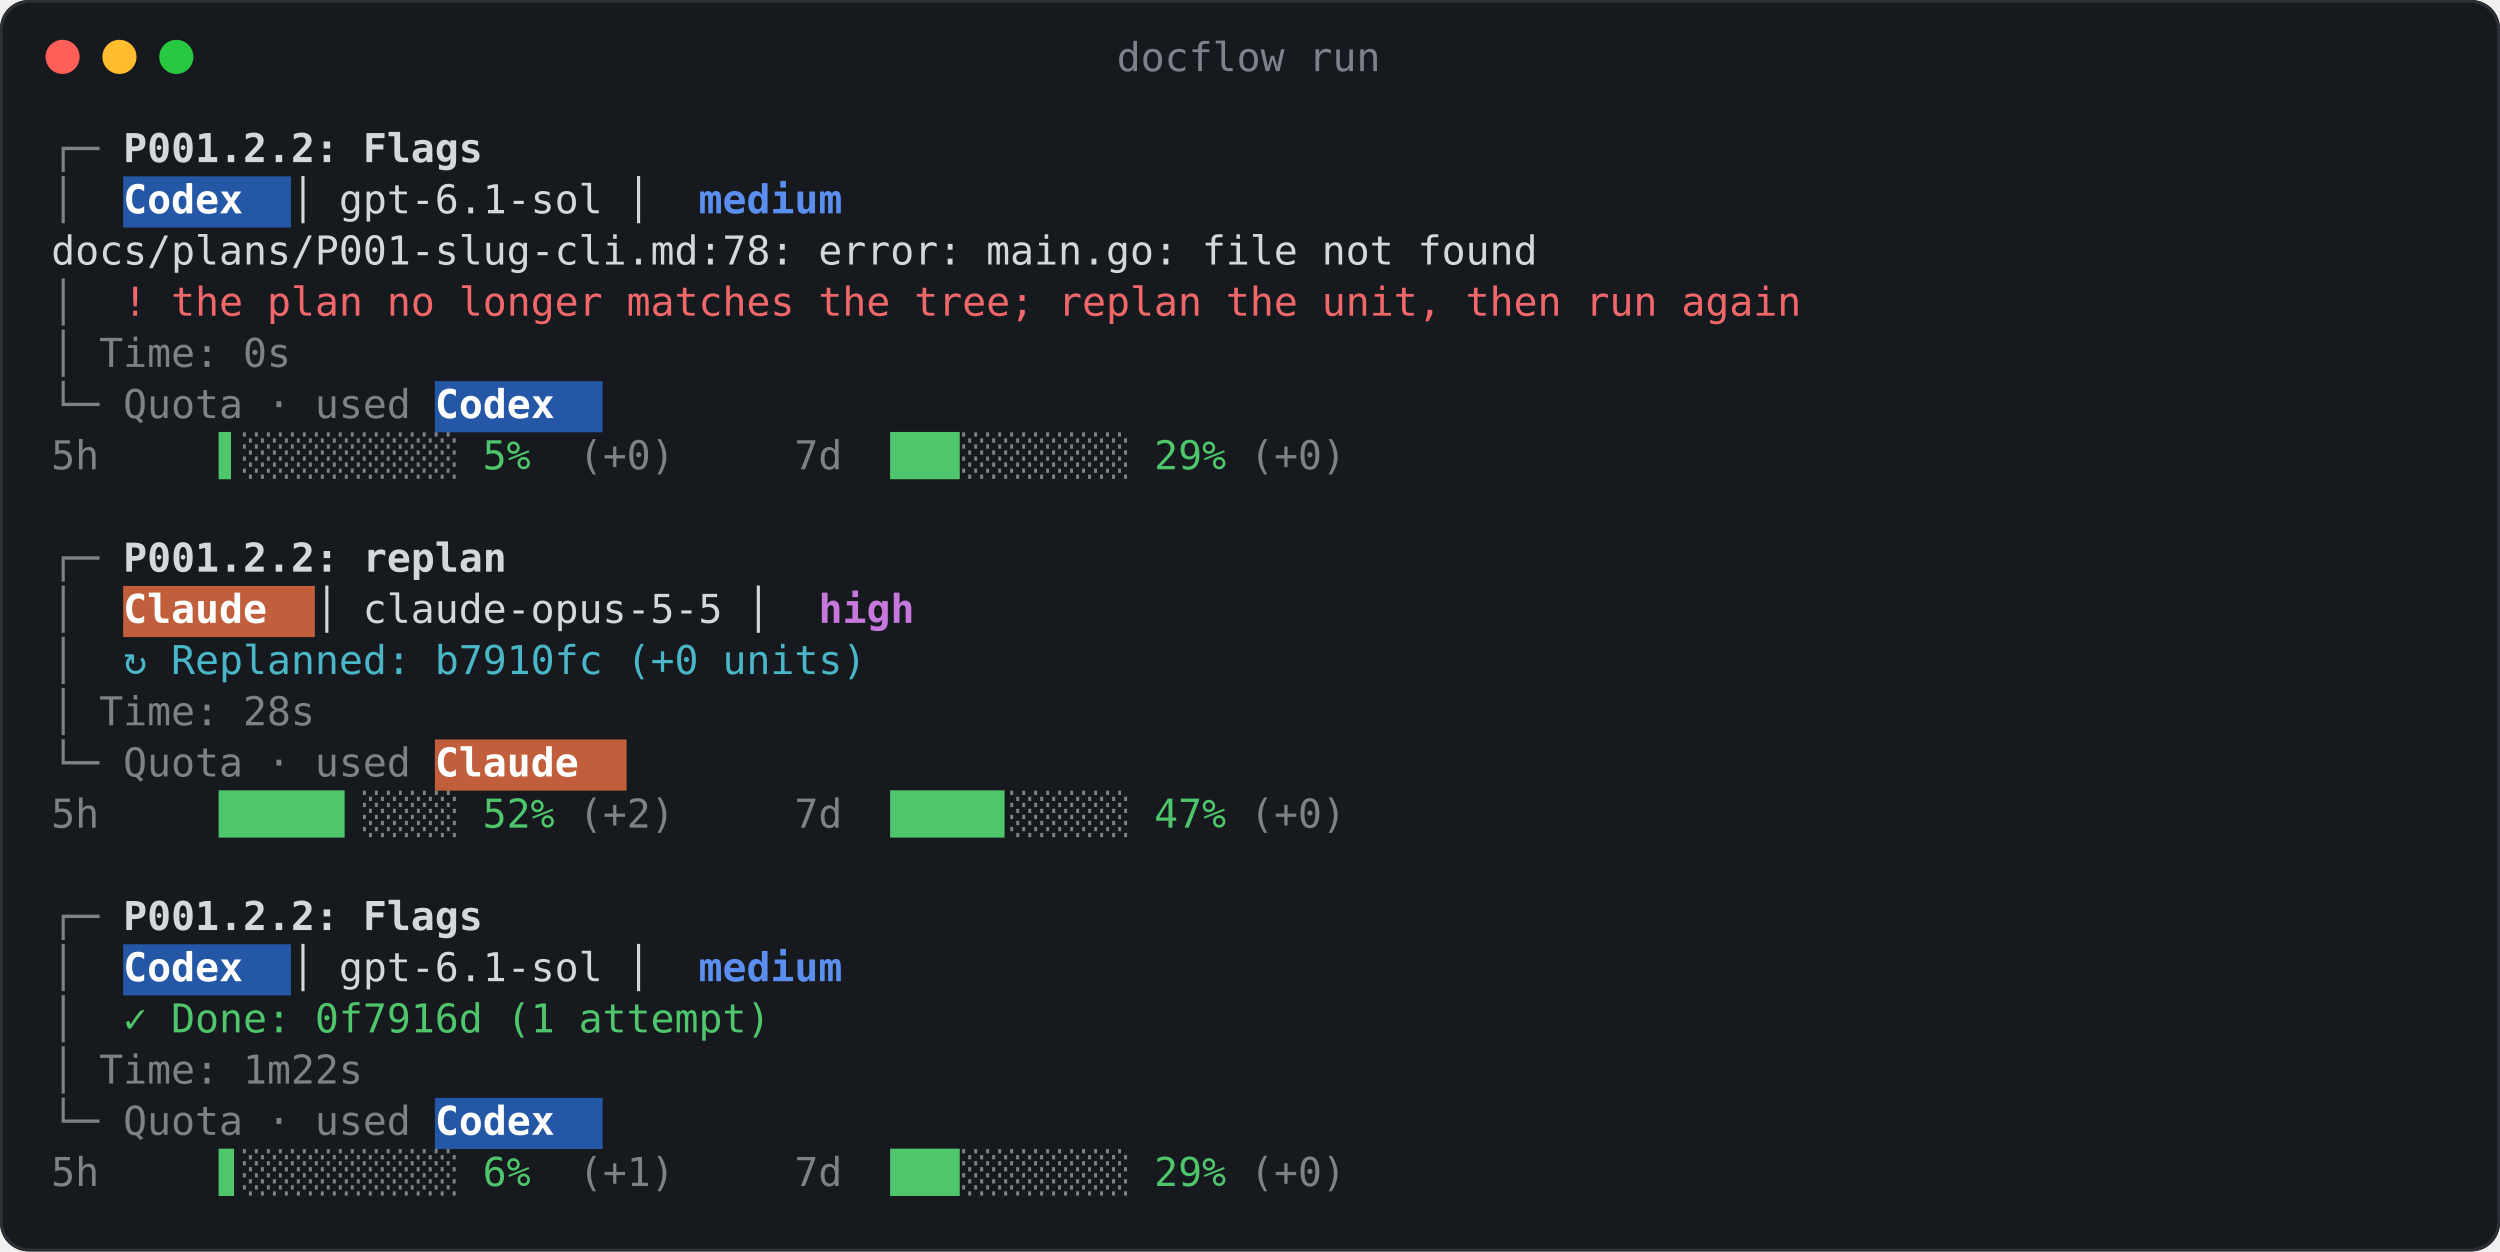
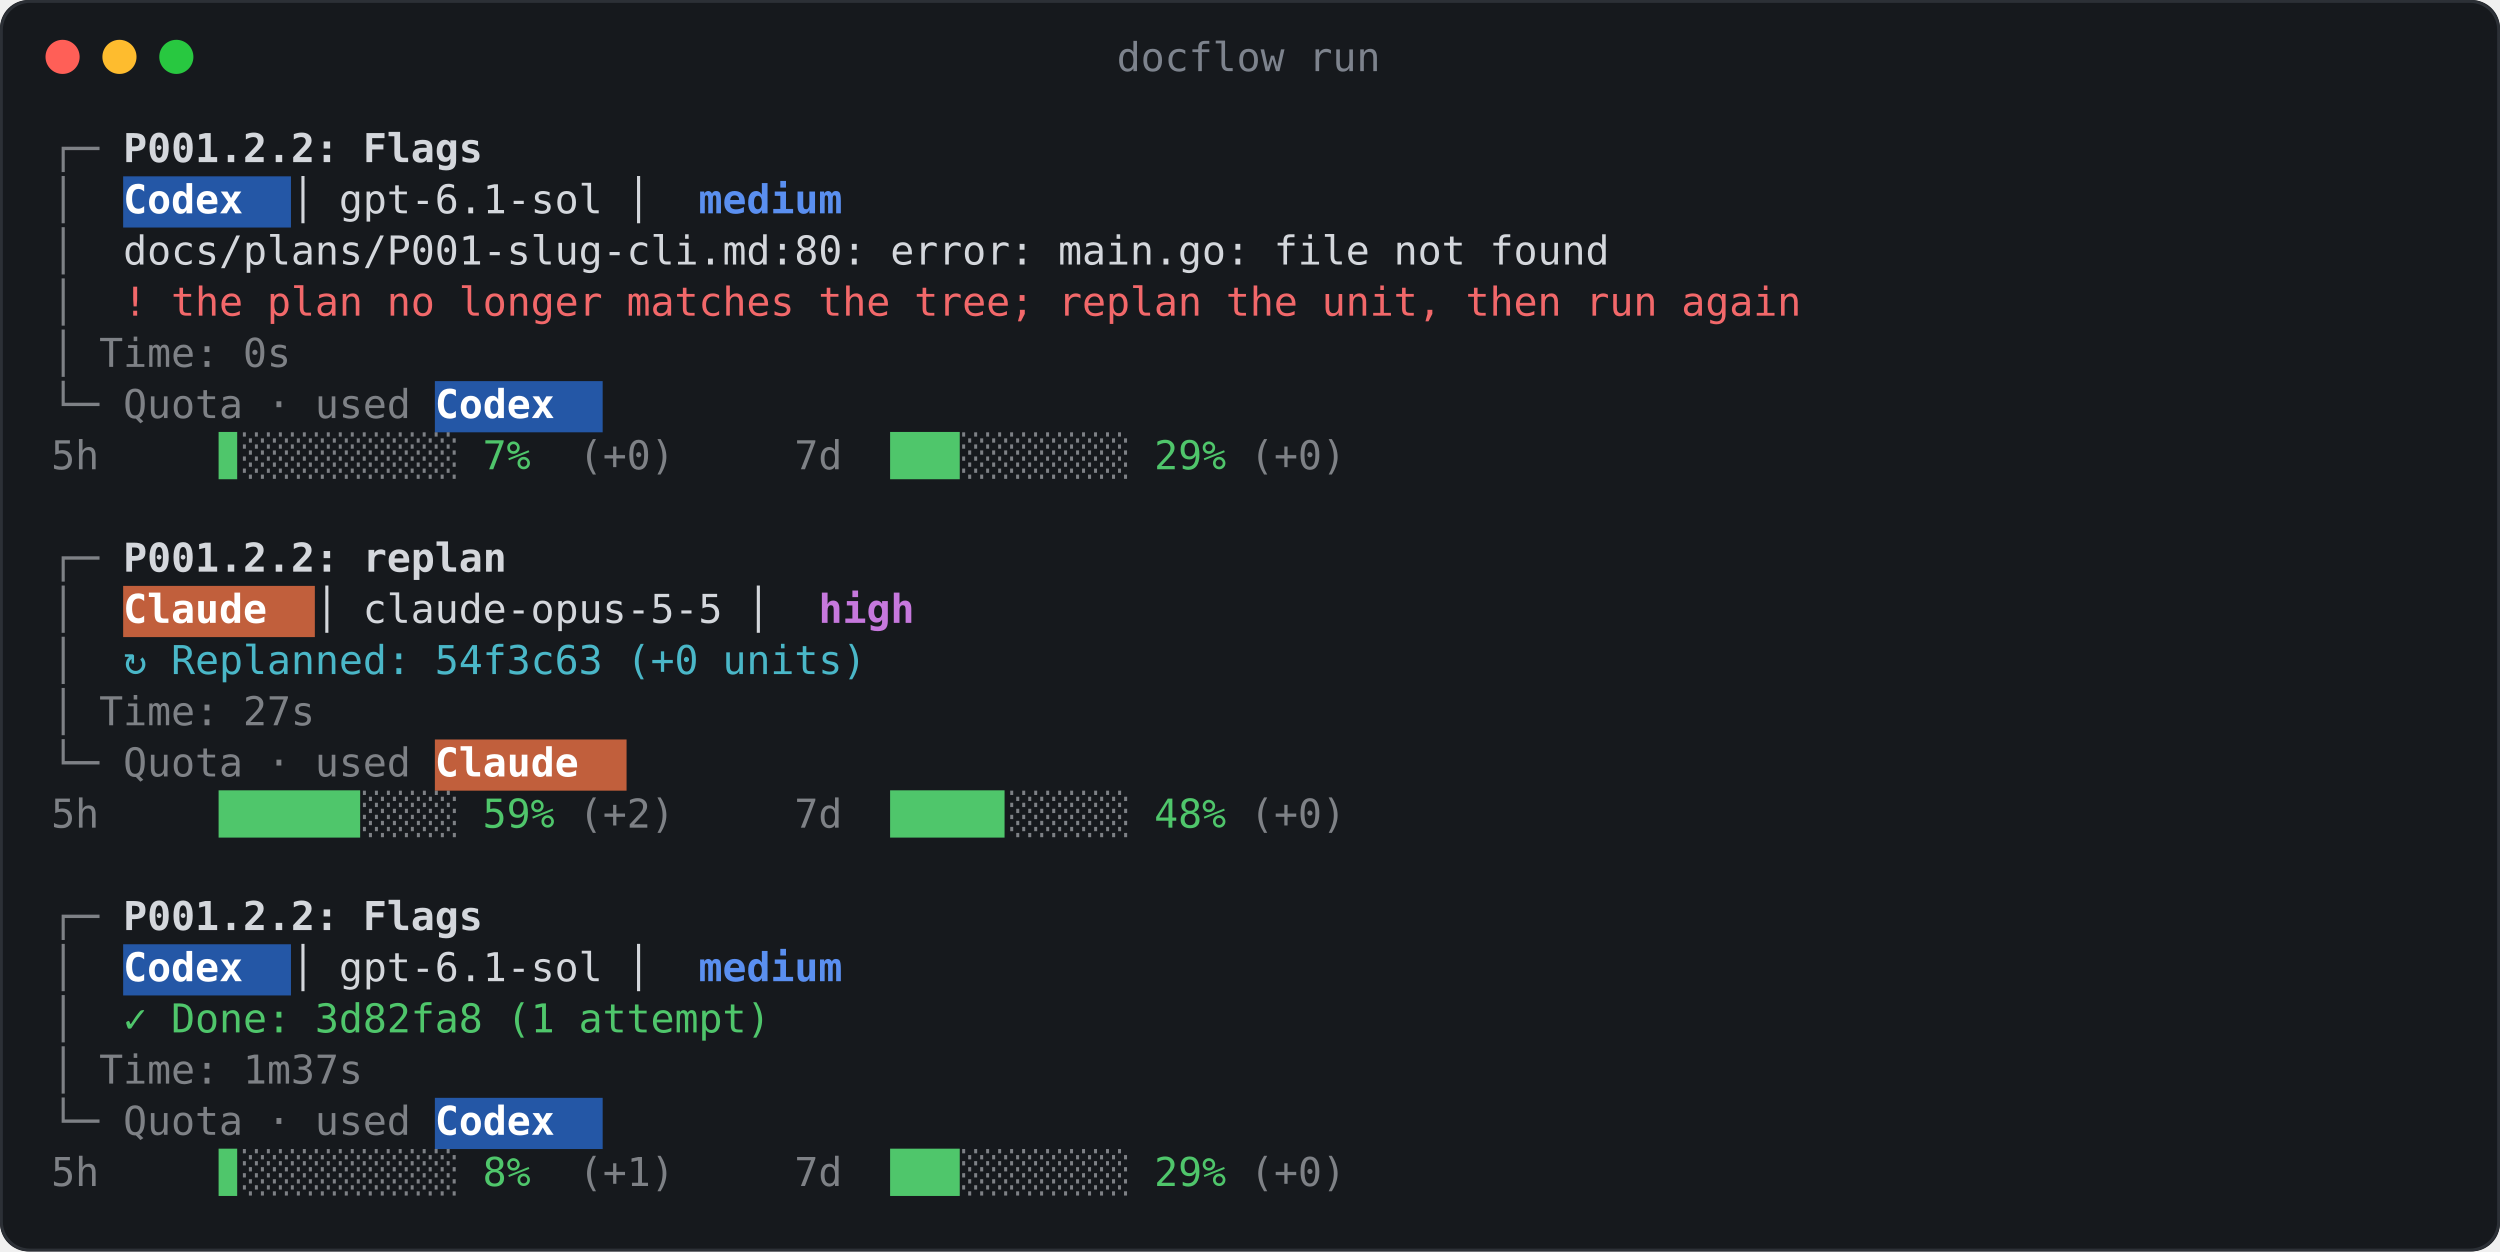
<svg xmlns="http://www.w3.org/2000/svg" width="879" height="440" viewBox="0 0 879 440">
  <style>text{font-family:'SF Mono',Menlo,Consolas,'DejaVu Sans Mono','Liberation Mono',monospace;font-size:14px;white-space:pre}.b{font-weight:700}.d{opacity:.55}</style>
  <rect width="100%" height="100%" rx="10" fill="#16191d" />
  <rect x="0.5" y="0.5" width="878" height="439" rx="10" fill="none" stroke="#2c3036" />
  <circle cx="22" cy="20" r="6" fill="#ff5f57" />
  <circle cx="42" cy="20" r="6" fill="#febc2e" />
  <circle cx="62" cy="20" r="6" fill="#28c840" />
  <text x="439" y="25" text-anchor="middle" fill="#7d838d">docflow run</text>
  <text x="18.0" y="57" fill="#d4d7dc" class="d" textLength="25.3" lengthAdjust="spacingAndGlyphs">┌─ </text>
  <text x="43.3" y="57" fill="#d4d7dc" class="b" textLength="126.4" lengthAdjust="spacingAndGlyphs">P001.2.2: Flags</text>
  <rect x="43.3" y="62" width="59.0" height="18" fill="#2457a6" />
  <text x="18.0" y="75" fill="#d4d7dc" class="d" textLength="25.3" lengthAdjust="spacingAndGlyphs">│  </text>
  <text x="43.3" y="75" fill="#ffffff" class="b" textLength="59.0" lengthAdjust="spacingAndGlyphs"> Codex </text>
  <text x="102.3" y="75" fill="#d4d7dc" textLength="143.3" lengthAdjust="spacingAndGlyphs"> │ gpt-6.1-sol │ </text>
  <text x="245.6" y="75" fill="#5a8ff0" class="b" textLength="50.6" lengthAdjust="spacingAndGlyphs">medium</text>
-   <text x="18.0" y="93" fill="#d4d7dc" textLength="522.7" lengthAdjust="spacingAndGlyphs">docs/plans/P001-slug-cli.md:78: error: main.go: file not found</text>
+   <text x="18.0" y="93" fill="#d4d7dc" class="d" textLength="25.3" lengthAdjust="spacingAndGlyphs">│  </text>
+   <text x="43.3" y="93" fill="#d4d7dc" textLength="522.7" lengthAdjust="spacingAndGlyphs">docs/plans/P001-slug-cli.md:80: error: main.go: file not found</text>
  <text x="18.0" y="111" fill="#d4d7dc" class="d" textLength="25.3" lengthAdjust="spacingAndGlyphs">│  </text>
  <text x="43.3" y="111" fill="#f2686a" textLength="590.1" lengthAdjust="spacingAndGlyphs">! the plan no longer matches the tree; replan the unit, then run again</text>
  <text x="18.0" y="129" fill="#d4d7dc" class="d" textLength="92.7" lengthAdjust="spacingAndGlyphs">│  Time: 0s</text>
  <rect x="152.9" y="134" width="59.0" height="18" fill="#2457a6" />
  <text x="18.0" y="147" fill="#d4d7dc" class="d" textLength="134.9" lengthAdjust="spacingAndGlyphs">└─ Quota · used </text>
  <text x="152.9" y="147" fill="#ffffff" class="b" textLength="59.0" lengthAdjust="spacingAndGlyphs"> Codex </text>
  <text x="18.0" y="165" fill="#d4d7dc" class="d" textLength="42.1" lengthAdjust="spacingAndGlyphs">   5h</text>
-   <text x="77.0" y="165" fill="#4fc66b" textLength="8.4" lengthAdjust="spacingAndGlyphs">▌</text>
+   <text x="77.0" y="165" fill="#4fc66b" textLength="8.4" lengthAdjust="spacingAndGlyphs">▊</text>
  <text x="85.4" y="165" fill="#d4d7dc" class="d" textLength="75.9" lengthAdjust="spacingAndGlyphs">░░░░░░░░░</text>
-   <text x="169.7" y="165" fill="#4fc66b" textLength="33.7" lengthAdjust="spacingAndGlyphs">  5%</text>
+   <text x="169.7" y="165" fill="#4fc66b" textLength="33.7" lengthAdjust="spacingAndGlyphs">  7%</text>
  <text x="203.5" y="165" fill="#d4d7dc" class="d" textLength="42.1" lengthAdjust="spacingAndGlyphs"> (+0)</text>
  <text x="279.3" y="165" fill="#d4d7dc" class="d" textLength="16.9" lengthAdjust="spacingAndGlyphs">7d</text>
  <text x="313.1" y="165" fill="#4fc66b" textLength="25.3" lengthAdjust="spacingAndGlyphs">██▉</text>
  <text x="338.3" y="165" fill="#d4d7dc" class="d" textLength="59.0" lengthAdjust="spacingAndGlyphs">░░░░░░░</text>
  <text x="405.8" y="165" fill="#4fc66b" textLength="33.7" lengthAdjust="spacingAndGlyphs"> 29%</text>
  <text x="439.5" y="165" fill="#d4d7dc" class="d" textLength="42.1" lengthAdjust="spacingAndGlyphs"> (+0)</text>
  <text x="18.0" y="201" fill="#d4d7dc" class="d" textLength="25.3" lengthAdjust="spacingAndGlyphs">┌─ </text>
  <text x="43.3" y="201" fill="#d4d7dc" class="b" textLength="134.9" lengthAdjust="spacingAndGlyphs">P001.2.2: replan</text>
  <rect x="43.3" y="206" width="67.4" height="18" fill="#c15f3c" />
  <text x="18.0" y="219" fill="#d4d7dc" class="d" textLength="25.3" lengthAdjust="spacingAndGlyphs">│  </text>
  <text x="43.3" y="219" fill="#ffffff" class="b" textLength="67.4" lengthAdjust="spacingAndGlyphs"> Claude </text>
  <text x="110.7" y="219" fill="#d4d7dc" textLength="177.0" lengthAdjust="spacingAndGlyphs"> │ claude-opus-5-5 │ </text>
  <text x="287.8" y="219" fill="#c678dd" class="b" textLength="33.7" lengthAdjust="spacingAndGlyphs">high</text>
  <text x="18.0" y="237" fill="#d4d7dc" class="d" textLength="25.3" lengthAdjust="spacingAndGlyphs">│  </text>
-   <text x="43.3" y="237" fill="#4ab7c8" textLength="261.3" lengthAdjust="spacingAndGlyphs">↻ Replanned: b7910fc (+0 units)</text>
-   <text x="18.0" y="255" fill="#d4d7dc" class="d" textLength="101.2" lengthAdjust="spacingAndGlyphs">│  Time: 28s</text>
+   <text x="43.3" y="237" fill="#4ab7c8" textLength="261.3" lengthAdjust="spacingAndGlyphs">↻ Replanned: 54f3c63 (+0 units)</text>
+   <text x="18.0" y="255" fill="#d4d7dc" class="d" textLength="101.2" lengthAdjust="spacingAndGlyphs">│  Time: 27s</text>
  <rect x="152.9" y="260" width="67.4" height="18" fill="#c15f3c" />
  <text x="18.0" y="273" fill="#d4d7dc" class="d" textLength="134.9" lengthAdjust="spacingAndGlyphs">└─ Quota · used </text>
  <text x="152.9" y="273" fill="#ffffff" class="b" textLength="67.4" lengthAdjust="spacingAndGlyphs"> Claude </text>
  <text x="18.0" y="291" fill="#d4d7dc" class="d" textLength="42.1" lengthAdjust="spacingAndGlyphs">   5h</text>
-   <text x="77.0" y="291" fill="#4fc66b" textLength="50.6" lengthAdjust="spacingAndGlyphs">█████▎</text>
+   <text x="77.0" y="291" fill="#4fc66b" textLength="50.6" lengthAdjust="spacingAndGlyphs">█████▉</text>
  <text x="127.6" y="291" fill="#d4d7dc" class="d" textLength="33.7" lengthAdjust="spacingAndGlyphs">░░░░</text>
-   <text x="169.7" y="291" fill="#4fc66b" textLength="33.7" lengthAdjust="spacingAndGlyphs"> 52%</text>
+   <text x="169.7" y="291" fill="#4fc66b" textLength="33.7" lengthAdjust="spacingAndGlyphs"> 59%</text>
  <text x="203.5" y="291" fill="#d4d7dc" class="d" textLength="42.1" lengthAdjust="spacingAndGlyphs"> (+2)</text>
  <text x="279.3" y="291" fill="#d4d7dc" class="d" textLength="16.9" lengthAdjust="spacingAndGlyphs">7d</text>
  <text x="313.1" y="291" fill="#4fc66b" textLength="42.1" lengthAdjust="spacingAndGlyphs">████▊</text>
  <text x="355.2" y="291" fill="#d4d7dc" class="d" textLength="42.1" lengthAdjust="spacingAndGlyphs">░░░░░</text>
-   <text x="405.8" y="291" fill="#4fc66b" textLength="33.7" lengthAdjust="spacingAndGlyphs"> 47%</text>
+   <text x="405.8" y="291" fill="#4fc66b" textLength="33.7" lengthAdjust="spacingAndGlyphs"> 48%</text>
  <text x="439.5" y="291" fill="#d4d7dc" class="d" textLength="42.1" lengthAdjust="spacingAndGlyphs"> (+0)</text>
  <text x="18.0" y="327" fill="#d4d7dc" class="d" textLength="25.3" lengthAdjust="spacingAndGlyphs">┌─ </text>
  <text x="43.3" y="327" fill="#d4d7dc" class="b" textLength="126.4" lengthAdjust="spacingAndGlyphs">P001.2.2: Flags</text>
  <rect x="43.3" y="332" width="59.0" height="18" fill="#2457a6" />
  <text x="18.0" y="345" fill="#d4d7dc" class="d" textLength="25.3" lengthAdjust="spacingAndGlyphs">│  </text>
  <text x="43.3" y="345" fill="#ffffff" class="b" textLength="59.0" lengthAdjust="spacingAndGlyphs"> Codex </text>
  <text x="102.3" y="345" fill="#d4d7dc" textLength="143.3" lengthAdjust="spacingAndGlyphs"> │ gpt-6.1-sol │ </text>
  <text x="245.6" y="345" fill="#5a8ff0" class="b" textLength="50.6" lengthAdjust="spacingAndGlyphs">medium</text>
  <text x="18.0" y="363" fill="#d4d7dc" class="d" textLength="25.3" lengthAdjust="spacingAndGlyphs">│  </text>
-   <text x="43.3" y="363" fill="#4fc66b" textLength="227.6" lengthAdjust="spacingAndGlyphs">✓ Done: 0f7916d (1 attempt)</text>
-   <text x="18.0" y="381" fill="#d4d7dc" class="d" textLength="118.0" lengthAdjust="spacingAndGlyphs">│  Time: 1m22s</text>
+   <text x="43.3" y="363" fill="#4fc66b" textLength="227.6" lengthAdjust="spacingAndGlyphs">✓ Done: 3d82fa8 (1 attempt)</text>
+   <text x="18.0" y="381" fill="#d4d7dc" class="d" textLength="118.0" lengthAdjust="spacingAndGlyphs">│  Time: 1m37s</text>
  <rect x="152.9" y="386" width="59.0" height="18" fill="#2457a6" />
  <text x="18.0" y="399" fill="#d4d7dc" class="d" textLength="134.9" lengthAdjust="spacingAndGlyphs">└─ Quota · used </text>
  <text x="152.9" y="399" fill="#ffffff" class="b" textLength="59.0" lengthAdjust="spacingAndGlyphs"> Codex </text>
  <text x="18.0" y="417" fill="#d4d7dc" class="d" textLength="42.1" lengthAdjust="spacingAndGlyphs">   5h</text>
-   <text x="77.0" y="417" fill="#4fc66b" textLength="8.4" lengthAdjust="spacingAndGlyphs">▋</text>
+   <text x="77.0" y="417" fill="#4fc66b" textLength="8.4" lengthAdjust="spacingAndGlyphs">▊</text>
  <text x="85.4" y="417" fill="#d4d7dc" class="d" textLength="75.9" lengthAdjust="spacingAndGlyphs">░░░░░░░░░</text>
-   <text x="169.7" y="417" fill="#4fc66b" textLength="33.7" lengthAdjust="spacingAndGlyphs">  6%</text>
+   <text x="169.7" y="417" fill="#4fc66b" textLength="33.7" lengthAdjust="spacingAndGlyphs">  8%</text>
  <text x="203.5" y="417" fill="#d4d7dc" class="d" textLength="42.1" lengthAdjust="spacingAndGlyphs"> (+1)</text>
  <text x="279.3" y="417" fill="#d4d7dc" class="d" textLength="16.9" lengthAdjust="spacingAndGlyphs">7d</text>
  <text x="313.1" y="417" fill="#4fc66b" textLength="25.3" lengthAdjust="spacingAndGlyphs">██▉</text>
  <text x="338.3" y="417" fill="#d4d7dc" class="d" textLength="59.0" lengthAdjust="spacingAndGlyphs">░░░░░░░</text>
  <text x="405.8" y="417" fill="#4fc66b" textLength="33.7" lengthAdjust="spacingAndGlyphs"> 29%</text>
  <text x="439.5" y="417" fill="#d4d7dc" class="d" textLength="42.1" lengthAdjust="spacingAndGlyphs"> (+0)</text>
</svg>
